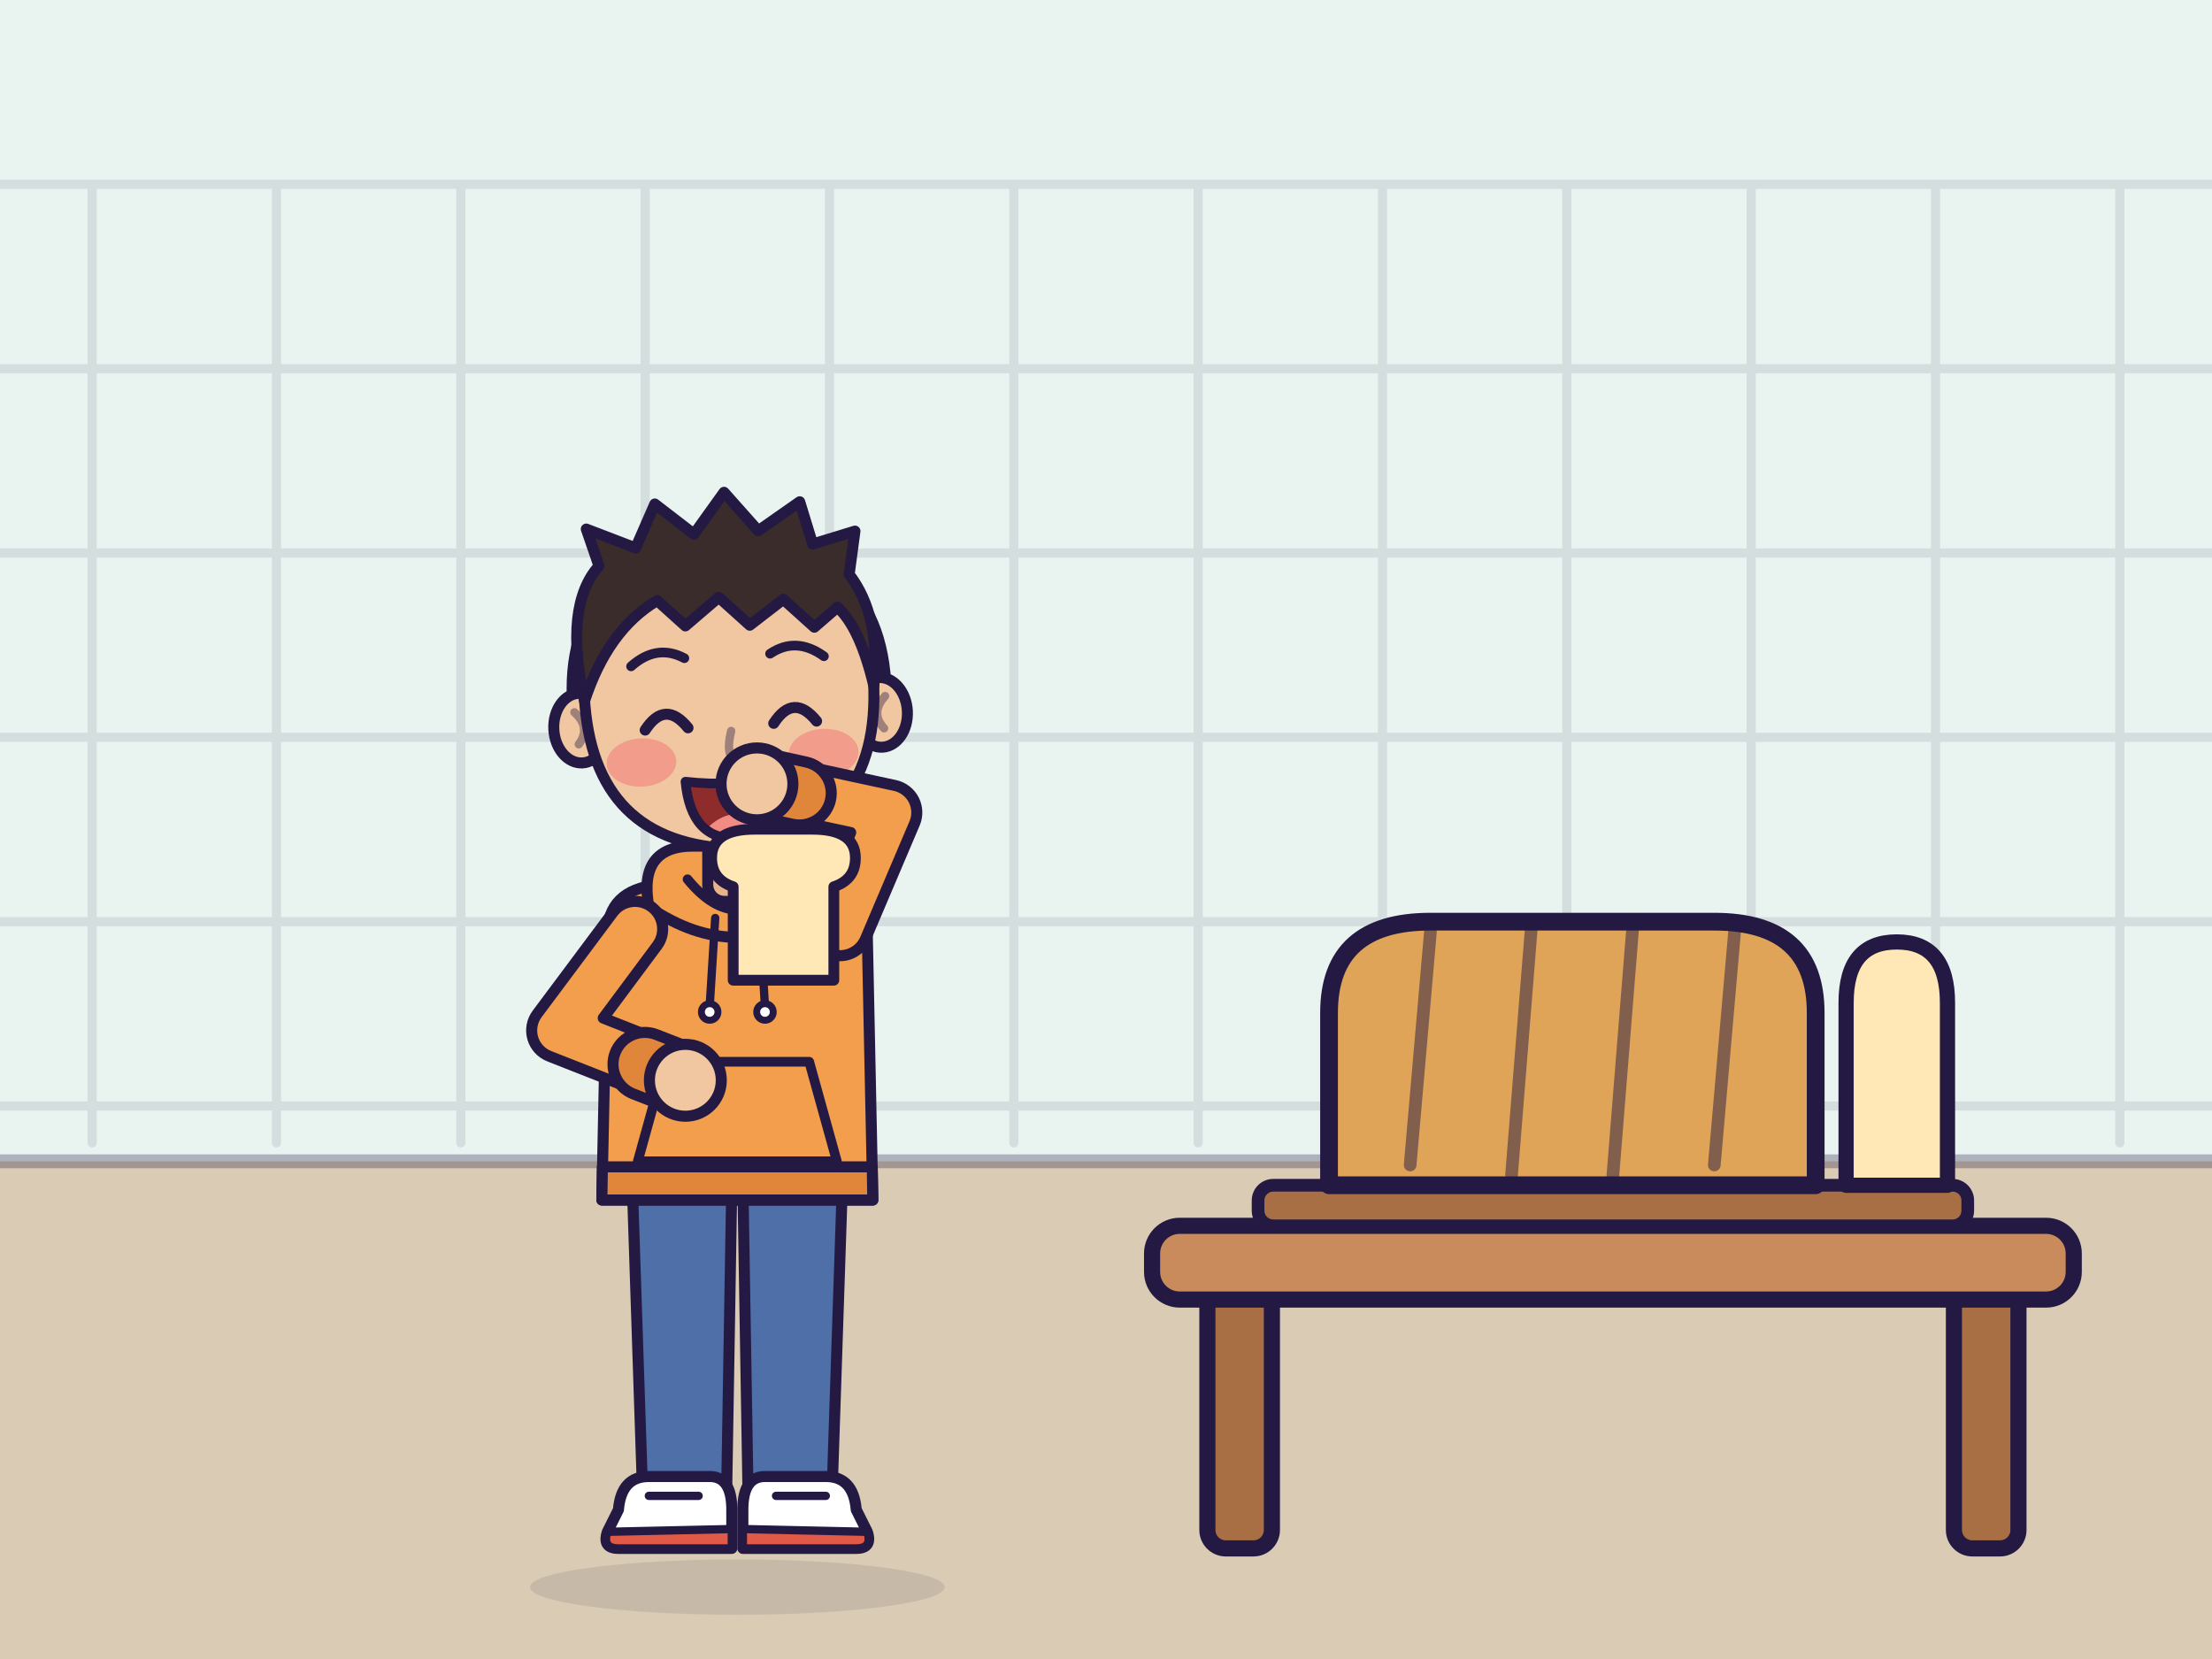
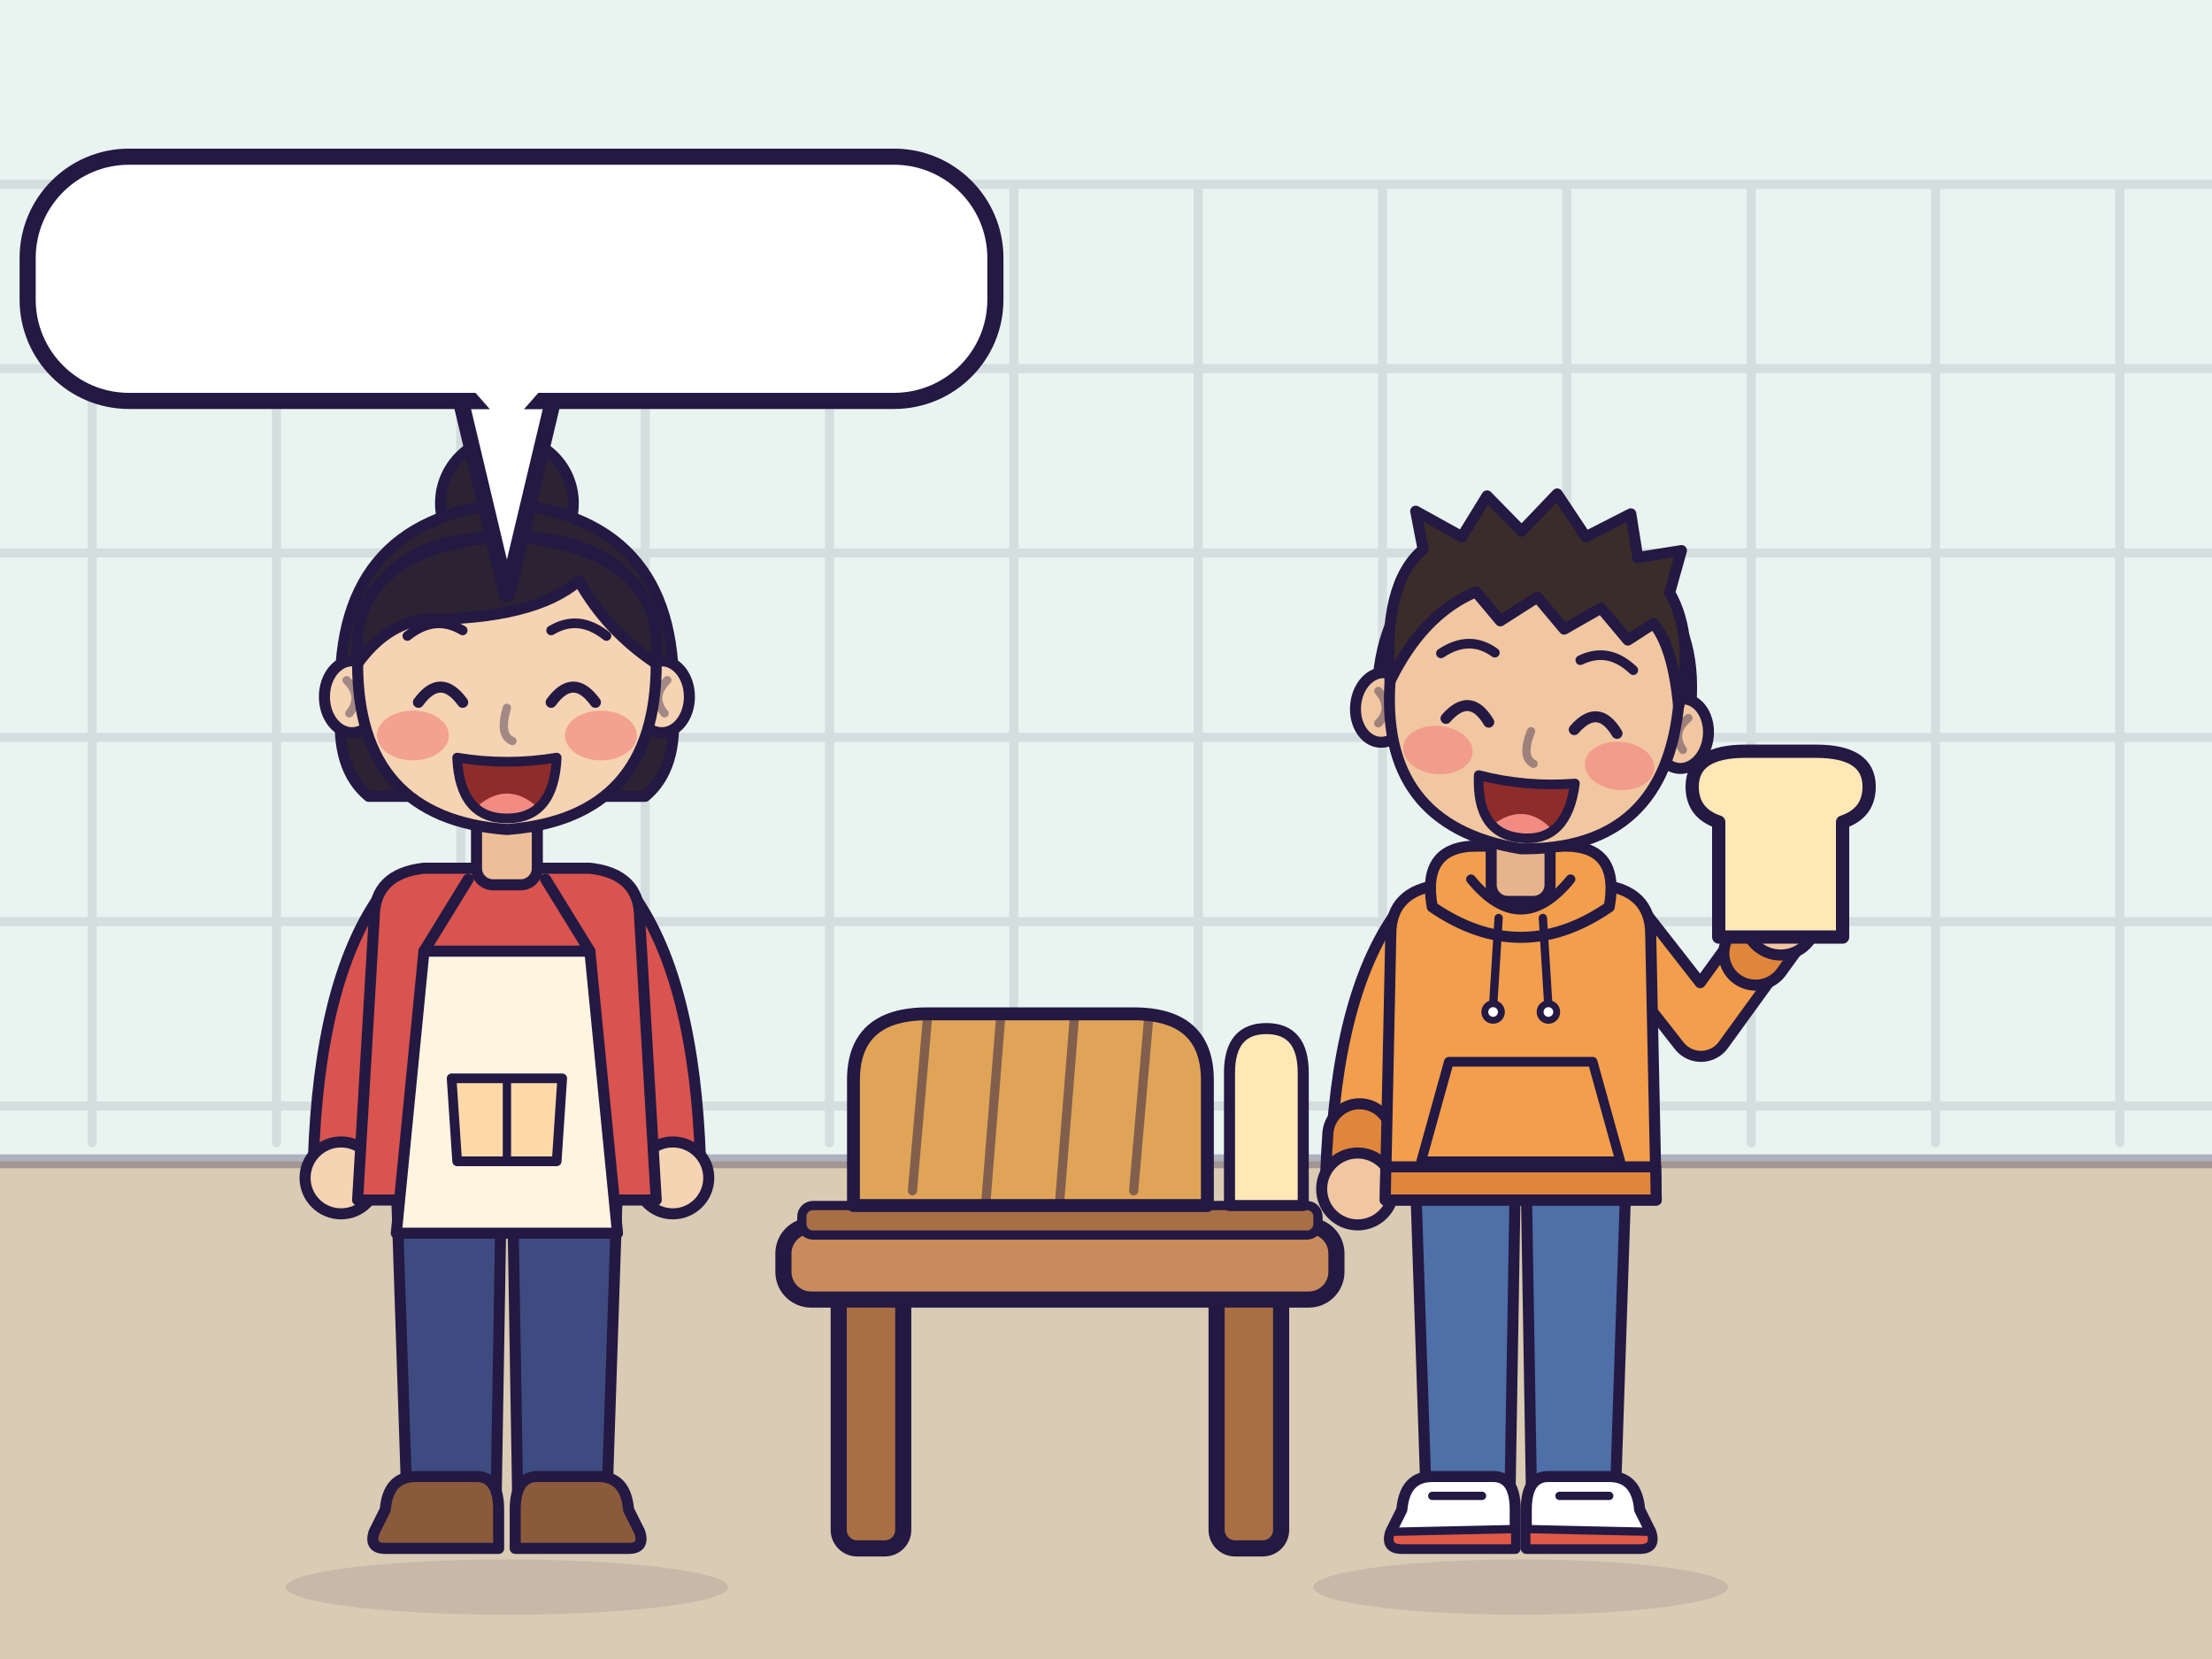
- <svg xmlns="http://www.w3.org/2000/svg" viewBox="0 0 480 360" role="img" aria-label="A loaf of bread on a board; Big Brother bites into a slice.">
+ <svg xmlns="http://www.w3.org/2000/svg" viewBox="0 0 480 360" role="img" aria-label="Mom asks Big Brother, who is biting into a slice of bread: &quot;面包好吃吗？&quot;">
  <g stroke="#231942" stroke-width="3.5" stroke-linejoin="round" stroke-linecap="round">
    <rect x="0" y="0" width="480" height="360" fill="#E9F4F1" stroke="none" />
    <path d="M20 40L20 248M60 40L60 248M100 40L100 248M140 40L140 248M180 40L180 248M220 40L220 248M260 40L260 248M300 40L300 248M340 40L340 248M380 40L380 248M420 40L420 248M460 40L460 248M0 40L480 40M0 80L480 80M0 120L480 120M0 160L480 160M0 200L480 200M0 240L480 240" fill="none" stroke-width="2" opacity="0.1" />
    <rect x="0" y="252" width="480" height="108" fill="#D9CBB4" stroke="none" />
    <path d="M0 252L480 252" fill="none" stroke-width="3" opacity="0.3" />
-     <g transform="translate(350 336)">
-       <g class="prop p-table">
-         <rect x="-88" y="-58" width="14" height="58" rx="4" fill="#A86F45" />
-         <rect x="74" y="-58" width="14" height="58" rx="4" fill="#A86F45" />
-         <rect x="-100" y="-70" width="200" height="16" rx="6" fill="#C98B5B" />
-       </g>
-     </g>
-     <g transform="translate(350 266) scale(1.1 1.1)">
-       <g class="prop p-bread target">
-         <rect x="-70" y="-8" width="140" height="8" rx="3" fill="#A86F45" stroke-width="2.5" />
-         <path d="M-56-8L-56-42Q-56-60-36-60L20-60Q40-60 40-42L40-8Z" fill="#E0A458" />
-         <path d="M-36-58L-40-12M-16-60L-20-10M4-60L0-10M24-58L20-12" fill="none" stroke-width="2.5" opacity="0.5" />
-         <path d="M46-8L46-44Q46-56 56-56Q66-56 66-44L66-8Z" fill="#FFE8B6" stroke-width="3" />
-       </g>
-     </g>
-     <g transform="translate(160 336) scale(0.6 0.6)">
-       <g class="char c-1 ch-gege">
+     <g transform="translate(330 150) scale(1.5 1.5)">
+       <g class="prop p-crumbs">
+         <circle cx="-8" cy="-3" r="2" fill="#C98B5B" stroke="none" />
+         <circle cx="4" cy="-2" r="2" fill="#C98B5B" stroke="none" />
+       </g>
+     </g>
+     <g transform="translate(110 336) scale(0.6 0.6)">
+       <g class="char c-1 ch-mama">
+         <g transform="translate(-150 -432)">
+           <ellipse class="shadow" cx="150" cy="446" rx="80" ry="10" fill="#231942" stroke="none" opacity="0.1" />
+           <g class="figure" stroke="#231942" stroke-width="4" stroke-linejoin="round" stroke-linecap="round">
+             <g class="legs">
+               <path d="M110 300L148 300L146 420L114 420Z" fill="#3D4B80" />
+               <path d="M190 300L152 300L154 420L186 420Z" fill="#3D4B80" />
+               <path d="M147 418Q147 406 139 406L117 406Q107 406 106 418L102 426Q100 432 106 432L147 432Z" fill="#8A5A3B" />
+               <path d="M153 418Q153 406 161 406L183 406Q193 406 194 418L198 426Q200 432 194 432L153 432Z" fill="#8A5A3B" />
+             </g>
+             <g transform="translate(150 300)">
+               <g class="upper">
+                 <g transform="translate(-150 -300)">
+                   <g transform="translate(188 202)">
+                     <g class="arm-left">
+                       <g transform="translate(-188 -202)">
+                         <path d="M179.8 207.7Q198.1 234.1 200 292.3A10 10 0 0 0 220 291.7Q217.9 227.5 196.2 196.3A10 10 0 0 0 179.8 207.7Z" fill="#D9534F" />
+                         <circle class="hand" cx="210" cy="298" r="13" fill="#F6D3B3" />
+                       </g>
+                     </g>
+                   </g>
+                   <g transform="translate(112 202)">
+                     <g class="arm-right">
+                       <g transform="translate(-112 -202)">
+                         <path d="M103.8 196.3Q82.1 227.5 80 291.7A10 10 0 0 0 100 292.3Q101.9 234.1 120.2 207.7A10 10 0 0 0 103.8 196.3Z" fill="#D9534F" />
+                         <circle class="hand" cx="90" cy="298" r="13" fill="#F6D3B3" />
+                       </g>
+                     </g>
+                   </g>
+                   <g class="body">
+                     <path d="M102 204Q102 188 120 186L180 186Q198 188 198 204L204 306L96 306Z" fill="#D9534F" />
+                     <path class="apron" d="M120 216L180 216L190 318L110 318Z" fill="#FFF4E0" />
+                     <path d="M120 216L136 190M180 216L164 190" fill="none" stroke-width="4" />
+                     <path d="M130 262L170 262L168 292L132 292Z" fill="#FFD9A8" stroke-width="3.5" />
+                     <path d="M150 262L150 292" fill="none" stroke-width="3" />
+                     <g class="neck">
+                       <rect x="139" y="164" width="22" height="28" rx="6" fill="#EDBE98" />
+                     </g>
+                   </g>
+                   <g transform="translate(150 172)">
+                     <g class="head">
+                       <g transform="translate(-150 -172)">
+                         <g transform="translate(150 118) scale(1)" stroke-width="4">
+                           <g class="hair-back">
+                             <circle cx="0" cy="-64" r="24" fill="#2B2233" />
+                             <path d="M-60 10Q-64-58 0-64Q64-58 60 10Q62 32 50 42L-50 42Q-62 32-60 10Z" fill="#2B2233" />
+                           </g>
+                           <g class="ears">
+                             <ellipse cx="-56" cy="6" rx="10" ry="13" fill="#F6D3B3" />
+                             <ellipse cx="56" cy="6" rx="10" ry="13" fill="#F6D3B3" />
+                             <path d="M-58 0Q-52 6-57 12" fill="none" stroke-width="3" opacity="0.4" />
+                             <path d="M58 0Q52 6 57 12" fill="none" stroke-width="3" opacity="0.4" />
+                           </g>
+                           <path class="face" d="M-54-6Q-54-52 0-52Q54-52 54-6Q54 50 0 54Q-54 50-54-6Z" fill="#F6D3B3" />
+                           <g class="hair">
+                             <path d="M-54-6Q-58-48 0-52Q58-48 54-6Q36-18 26-36Q10-22-30-22Q-44-20-54-6Z" fill="#2B2233" />
+                           </g>
+                           <g class="cheeks">
+                             <ellipse cx="-34" cy="20" rx="13" ry="9" fill="#F28B82" stroke="none" opacity="0.7" />
+                             <ellipse cx="34" cy="20" rx="13" ry="9" fill="#F28B82" stroke="none" opacity="0.7" />
+                           </g>
+                           <g class="brows">
+                             <path d="M-36-16Q-26-24-16-18M16-18Q26-24 36-16" fill="none" stroke-width="3.5" />
+                           </g>
+                           <g transform="translate(0 4)">
+                             <g class="eyes">
+                               <g transform="translate(0 -4)">
+                                 <path d="M-32 8Q-24-3-16 8M16 8Q24-3 32 8" fill="none" stroke-width="4" />
+                               </g>
+                             </g>
+                           </g>
+                           <g class="nose">
+                             <path d="M0 10Q-3 20 2 22" fill="none" stroke-width="3" opacity="0.4" />
+                           </g>
+                           <g class="mouth">
+                             <path d="M-18 28Q0 31 18 28Q17 50 0 50Q-17 50-18 28Z" fill="#8E2B2B" stroke="none" />
+                             <path d="M-10 45Q0 37 10 45Q6 50 0 50Q-6 50-10 45Z" fill="#F28B82" stroke="none" />
+                             <path d="M-18 28Q0 31 18 28Q17 50 0 50Q-17 50-18 28Z" fill="none" stroke-width="3.5" />
+                           </g>
+                         </g>
+                       </g>
+                     </g>
+                   </g>
+                 </g>
+               </g>
+             </g>
+           </g>
+         </g>
+       </g>
+     </g>
+     <g transform="translate(330 336) scale(0.6 0.6)">
+       <g class="char c-2 ch-gege">
        <g transform="translate(-150 -432)">
          <ellipse class="shadow" cx="150" cy="446" rx="75" ry="10" fill="#231942" stroke="none" opacity="0.1" />
          <g class="figure" stroke="#231942" stroke-width="4" stroke-linejoin="round" stroke-linecap="round">
            <g class="legs">
              <path d="M112 300L148 300L146 420L116 420Z" fill="#4E6FA8" />
              <path d="M188 300L152 300L154 420L184 420Z" fill="#4E6FA8" />
              <path d="M148 418Q148 406 140 406L118 406Q108 406 107 418L103 426Q101 432 107 432L148 432Z" fill="#FFFFFF" />
              <path d="M103 426Q101 432 107 432L148 432L148 425Z" fill="#E05A47" stroke-width="3" />
              <path d="M118 413L136 413" fill="none" stroke-width="3" />
              <path d="M152 418Q152 406 160 406L182 406Q192 406 193 418L197 426Q199 432 193 432L152 432Z" fill="#FFFFFF" />
              <path d="M197 426Q199 432 193 432L152 432L152 425Z" fill="#E05A47" stroke-width="3" />
              <path d="M182 413L164 413" fill="none" stroke-width="3" />
            </g>
            <g transform="translate(150 300)">
              <g class="upper">
                <g transform="translate(-150 -300)">
+                   <g transform="translate(187 208)">
+                     <g class="arm-left">
+                       <g transform="translate(-187 -208)">
+                         <path d="M179.1 214.2L207.3 250.2A10 10 0 0 0 223.3 249.9L249.1 214.3A10 10 0 0 0 232.9 202.6L214.9 227.4L194.9 201.8A10 10 0 0 0 179.1 214.2Z" fill="#F29E4C" />
+                         <path d="M244 223.9L250.3 215.2A11.5 11.5 0 0 0 231.7 201.7L225.4 210.4A11.5 11.5 0 0 0 244 223.9Z" fill="#E0863A" />
+                         <circle class="hand" cx="244" cy="204.4" r="13" fill="#F1C7A2" />
+                       </g>
+                     </g>
+                   </g>
+                   <g transform="translate(113 208)">
+                     <g class="arm-right">
+                       <g transform="translate(-113 -208)">
+                         <path d="M104.8 202.2Q83.1 232.8 81 295.7A10 10 0 0 0 101 296.3Q102.9 239.5 121.2 213.8A10 10 0 0 0 104.8 202.2Z" fill="#F29E4C" />
+                         <path d="M80.3 281.2Q79.8 288.2 79.5 295.6A11.5 11.5 0 0 0 102.5 296.4Q102.7 289.4 103.2 282.9A11.5 11.5 0 0 0 80.3 281.2Z" fill="#E0863A" />
+                         <circle class="hand" cx="91" cy="302" r="13" fill="#F1C7A2" />
+                       </g>
+                     </g>
+                   </g>
                  <g class="body">
                    <path d="M103 210Q103 194 121 192L179 192Q197 194 197 210L199 306L101 306Z" fill="#F29E4C" />
                    <path d="M101.2 294L198.8 294L199 306L101 306Z" fill="#E0863A" />
                    <path class="hood" d="M118 200Q114 178 134 178L166 178Q186 178 182 200Q150 222 118 200Z" fill="#F29E4C" />
                    <g class="neck">
                      <rect x="139.3" y="171" width="21.3" height="27" rx="6" fill="#E6B48C" />
                    </g>
                    <path d="M132 190Q150 212 168 190" fill="none" stroke-width="3.5" />
                    <path d="M142 204L140 236M158 204L160 236" fill="none" stroke-width="3" />
                    <circle cx="140" cy="238" r="3" fill="#FFFFFF" stroke-width="2.5" />
                    <circle cx="160" cy="238" r="3" fill="#FFFFFF" stroke-width="2.5" />
                    <path class="pocket" d="M124 256L176 256L186 292L114 292Z" fill="#F29E4C" stroke-width="3.5" />
                  </g>
-                   <g transform="translate(150 179) rotate(-3)">
+                   <g transform="translate(150 179) rotate(5)">
                    <g class="head act">
                      <g transform="translate(-150 -179)">
                        <g transform="translate(150 126.6) scale(0.97)" stroke-width="4.1">
                          <g class="hair-back">
                            <path d="M-58 6Q-64-56 0-62Q64-56 58 6Z" fill="#3A2C2A" />
                          </g>
                          <g class="ears">
                            <ellipse cx="-56" cy="6" rx="10" ry="13" fill="#F1C7A2" />
                            <ellipse cx="56" cy="6" rx="10" ry="13" fill="#F1C7A2" />
                            <path d="M-58 0Q-52 6-57 12" fill="none" stroke-width="3.1" opacity="0.4" />
                            <path d="M58 0Q52 6 57 12" fill="none" stroke-width="3.1" opacity="0.4" />
                          </g>
                          <path class="face" d="M-54-6Q-54-52 0-52Q54-52 54-6Q54 50 0 54Q-54 50-54-6Z" fill="#F1C7A2" />
                          <g class="hair">
                            <path d="M-54-4Q-60-40-46-54L-50-68L-32-60L-24-76L-10-64L2-79L14-64L30-74L34-58L50-62L47-46Q58-30 54-4Q50-26 42-34L33-27L22-38L9-29L-2-40L-15-30L-25-40Q-44-30-54-4Z" fill="#3A2C2A" />
                          </g>
                          <g class="cheeks">
                            <ellipse cx="-34" cy="20" rx="13" ry="9" fill="#F28B82" stroke="none" opacity="0.7" />
                            <ellipse cx="34" cy="20" rx="13" ry="9" fill="#F28B82" stroke="none" opacity="0.7" />
                          </g>
                          <g class="brows">
                            <path d="M-36-16Q-26-24-16-18M16-18Q26-24 36-16" fill="none" stroke-width="3.6" />
                          </g>
                          <g transform="translate(0 4)">
                            <g class="eyes">
                              <g transform="translate(0 -4)">
                                <path d="M-32 8Q-24-3-16 8M16 8Q24-3 32 8" fill="none" stroke-width="4.1" />
                              </g>
                            </g>
                          </g>
                          <g class="nose">
                            <path d="M0 10Q-3 20 2 22" fill="none" stroke-width="3.1" opacity="0.4" />
                          </g>
                          <g class="mouth">
                            <path d="M-18 28Q0 31 18 28Q17 50 0 50Q-17 50-18 28Z" fill="#8E2B2B" stroke="none" />
                            <path d="M-10 45Q0 37 10 45Q6 50 0 50Q-6 50-10 45Z" fill="#F28B82" stroke="none" />
                            <path d="M-18 28Q0 31 18 28Q17 50 0 50Q-17 50-18 28Z" fill="none" stroke-width="3.6" />
                          </g>
                        </g>
                      </g>
                    </g>
                  </g>
-                   <g transform="translate(187 208)">
-                     <g class="arm-left">
-                       <g transform="translate(-187 -208)">
-                         <path d="M196.2 211.9L214.1 169.8A10 10 0 0 0 207.1 156.1L164.1 146.8A10 10 0 0 0 159.8 166.4L191 173.1L177.8 204.1A10 10 0 0 0 196.2 211.9Z" fill="#F29E4C" />
-                         <path d="M174.9 147.6L164.4 145.3A11.5 11.5 0 0 0 159.5 167.8L170 170.1A11.5 11.5 0 0 0 174.9 147.6Z" fill="#E0863A" />
-                         <circle class="hand" cx="157.1" cy="155.5" r="13" fill="#F1C7A2" />
-                       </g>
-                     </g>
-                   </g>
-                   <g transform="translate(113 208)">
-                     <g class="arm-right">
-                       <g transform="translate(-113 -208)">
-                         <path d="M105 202L77.6 238.7A10 10 0 0 0 82 254L122.9 270.1A10 10 0 0 0 130.2 251.5L101.5 240.2L121 214A10 10 0 0 0 105 202Z" fill="#F29E4C" />
-                         <path d="M112.3 267.6L122.3 271.5A11.5 11.5 0 0 0 130.8 250.1L120.8 246.2A11.5 11.5 0 0 0 112.3 267.6Z" fill="#E0863A" />
-                         <circle class="hand" cx="131.2" cy="262.7" r="13" fill="#F1C7A2" />
-                       </g>
-                     </g>
-                   </g>
-                   <g transform="translate(166.7 226.5) scale(1.3 1.3)">
+                   <g transform="translate(244 210.9) scale(1.6 1.6)">
                    <g class="prop p-bread-slice">
                      <path d="M-14 0L-14-26Q-20-28-20-34Q-20-42-8-42L8-42Q20-42 20-34Q20-28 14-26L14 0Z" fill="#FFE8B6" stroke-width="3" />
                    </g>
                  </g>
                </g>
              </g>
            </g>
          </g>
        </g>
      </g>
    </g>
+     <g transform="translate(230 336)">
+       <g class="prop p-table">
+         <rect x="-48" y="-58" width="14" height="58" rx="4" fill="#A86F45" />
+         <rect x="34" y="-58" width="14" height="58" rx="4" fill="#A86F45" />
+         <rect x="-60" y="-70" width="120" height="16" rx="6" fill="#C98B5B" />
+       </g>
+     </g>
+     <g transform="translate(230 268) scale(0.8 0.8)">
+       <g class="prop p-bread">
+         <rect x="-70" y="-8" width="140" height="8" rx="3" fill="#A86F45" stroke-width="2.5" />
+         <path d="M-56-8L-56-42Q-56-60-36-60L20-60Q40-60 40-42L40-8Z" fill="#E0A458" />
+         <path d="M-36-58L-40-12M-16-60L-20-10M4-60L0-10M24-58L20-12" fill="none" stroke-width="2.5" opacity="0.5" />
+         <path d="M46-8L46-44Q46-56 56-56Q66-56 66-44L66-8Z" fill="#FFE8B6" stroke-width="3" />
+       </g>
+     </g>
+     <g transform="translate(110 129)">
+       <g class="bubble b-1 has-text line-0">
+         <g transform="translate(-110 -129)">
+           <path d="M100 87L110 129L120 87Z" fill="#FFFFFF" />
+           <rect x="6" y="34" width="210" height="53" rx="22" fill="#FFFFFF" />
+           <path d="M101.2 83L110 93L118.8 83Z" fill="#FFFFFF" stroke="none" />
+         </g>
+       </g>
+     </g>
  </g>
</svg>
